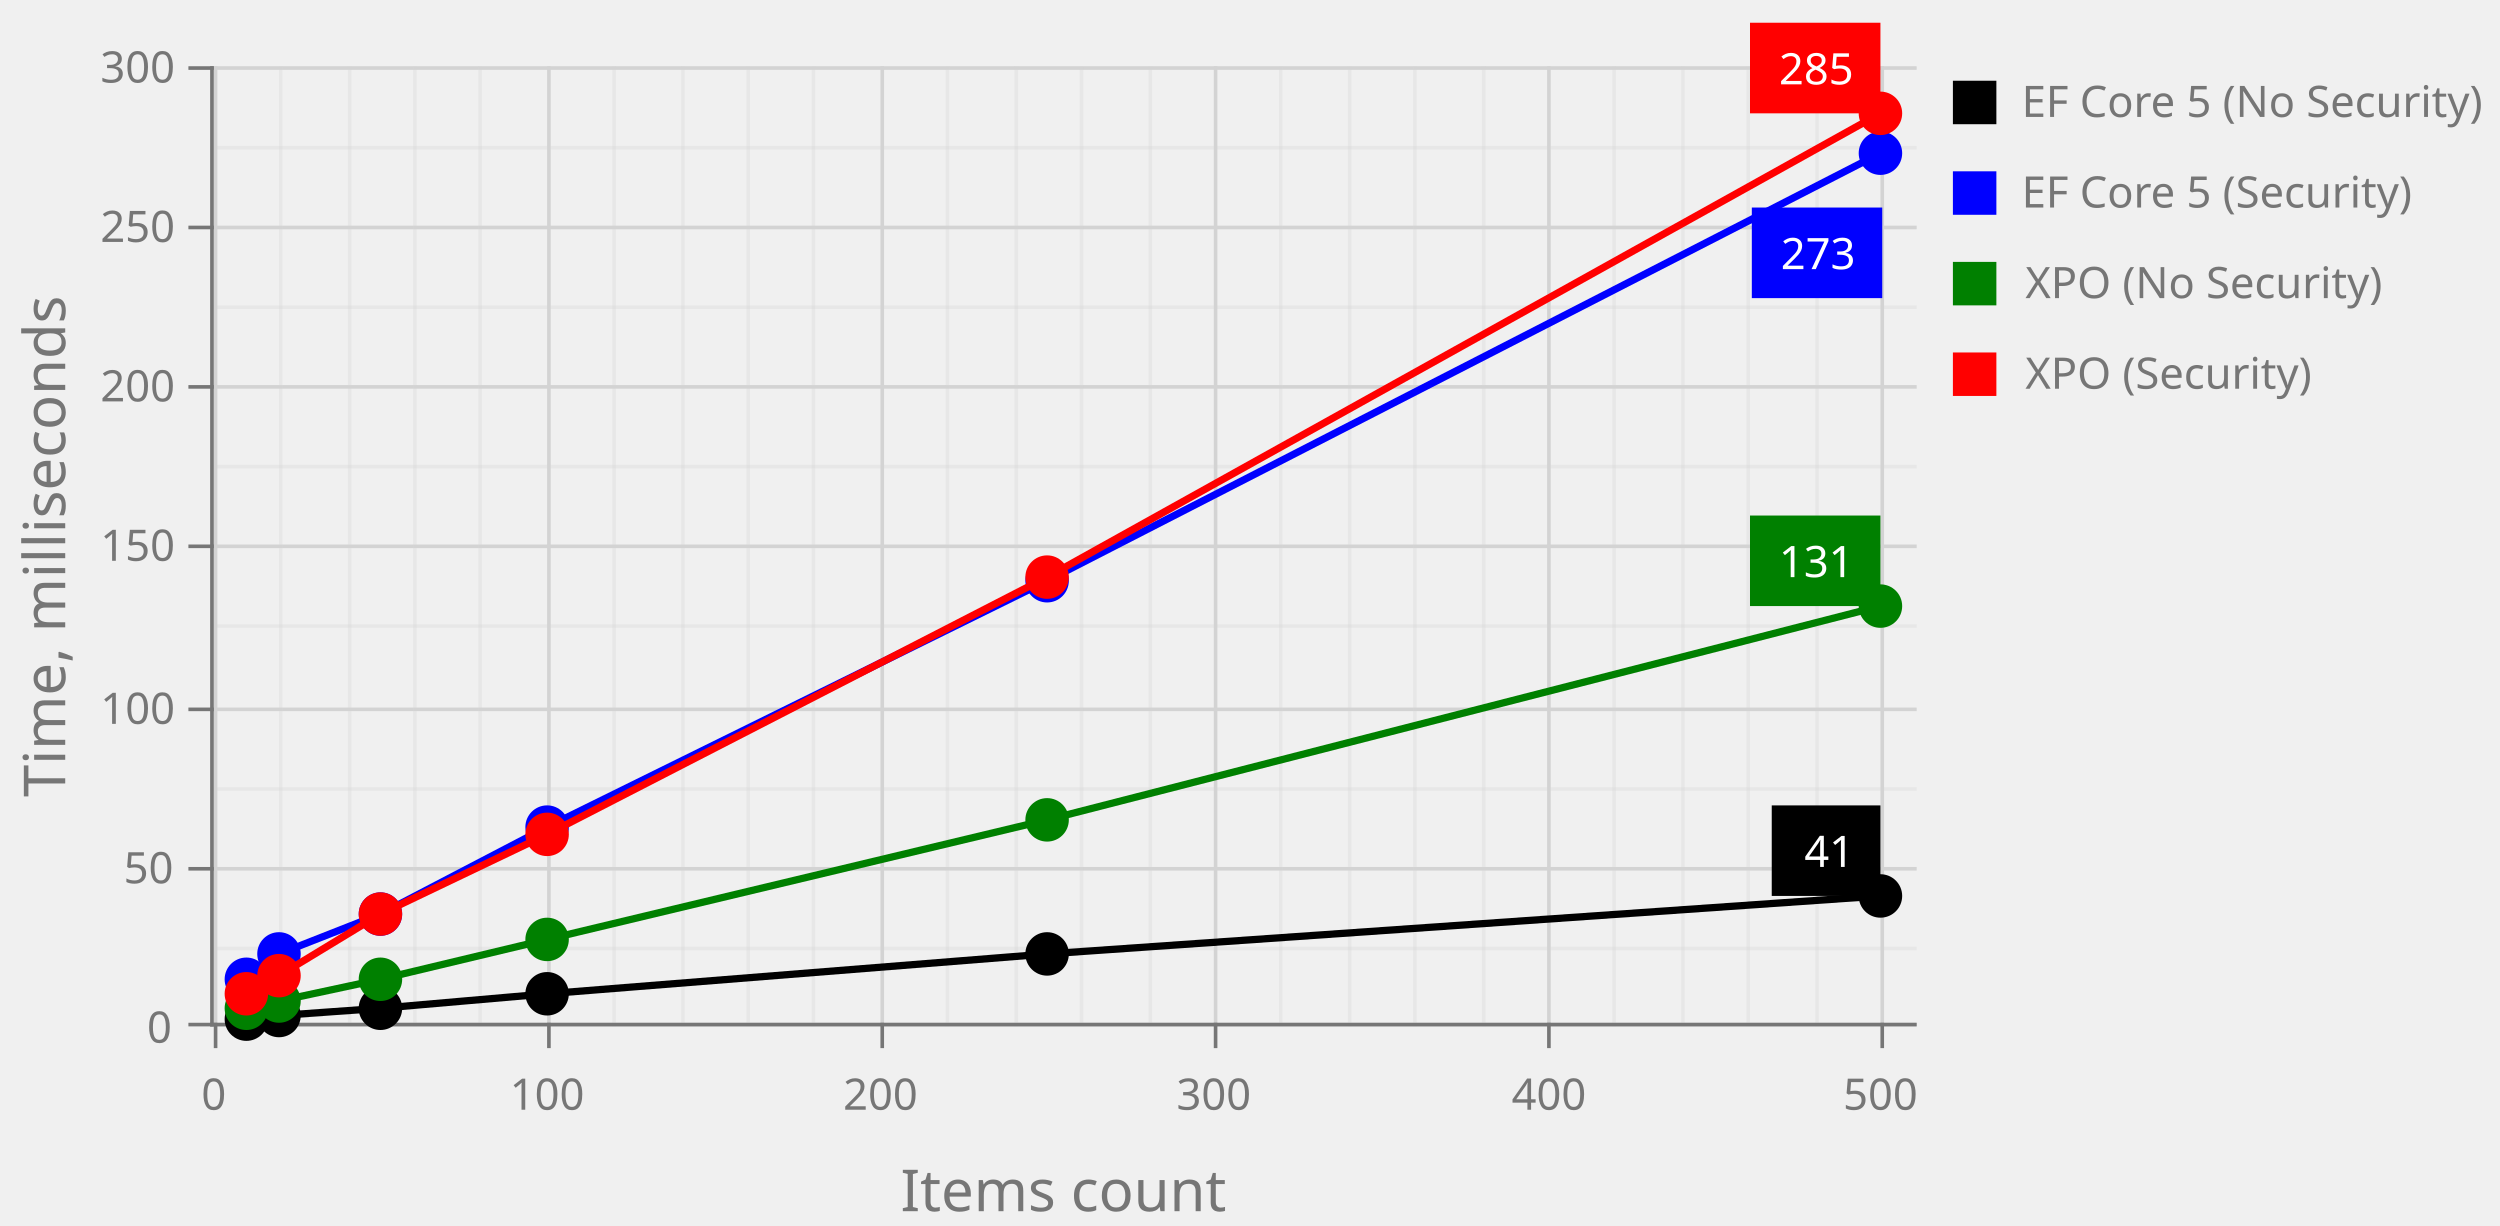
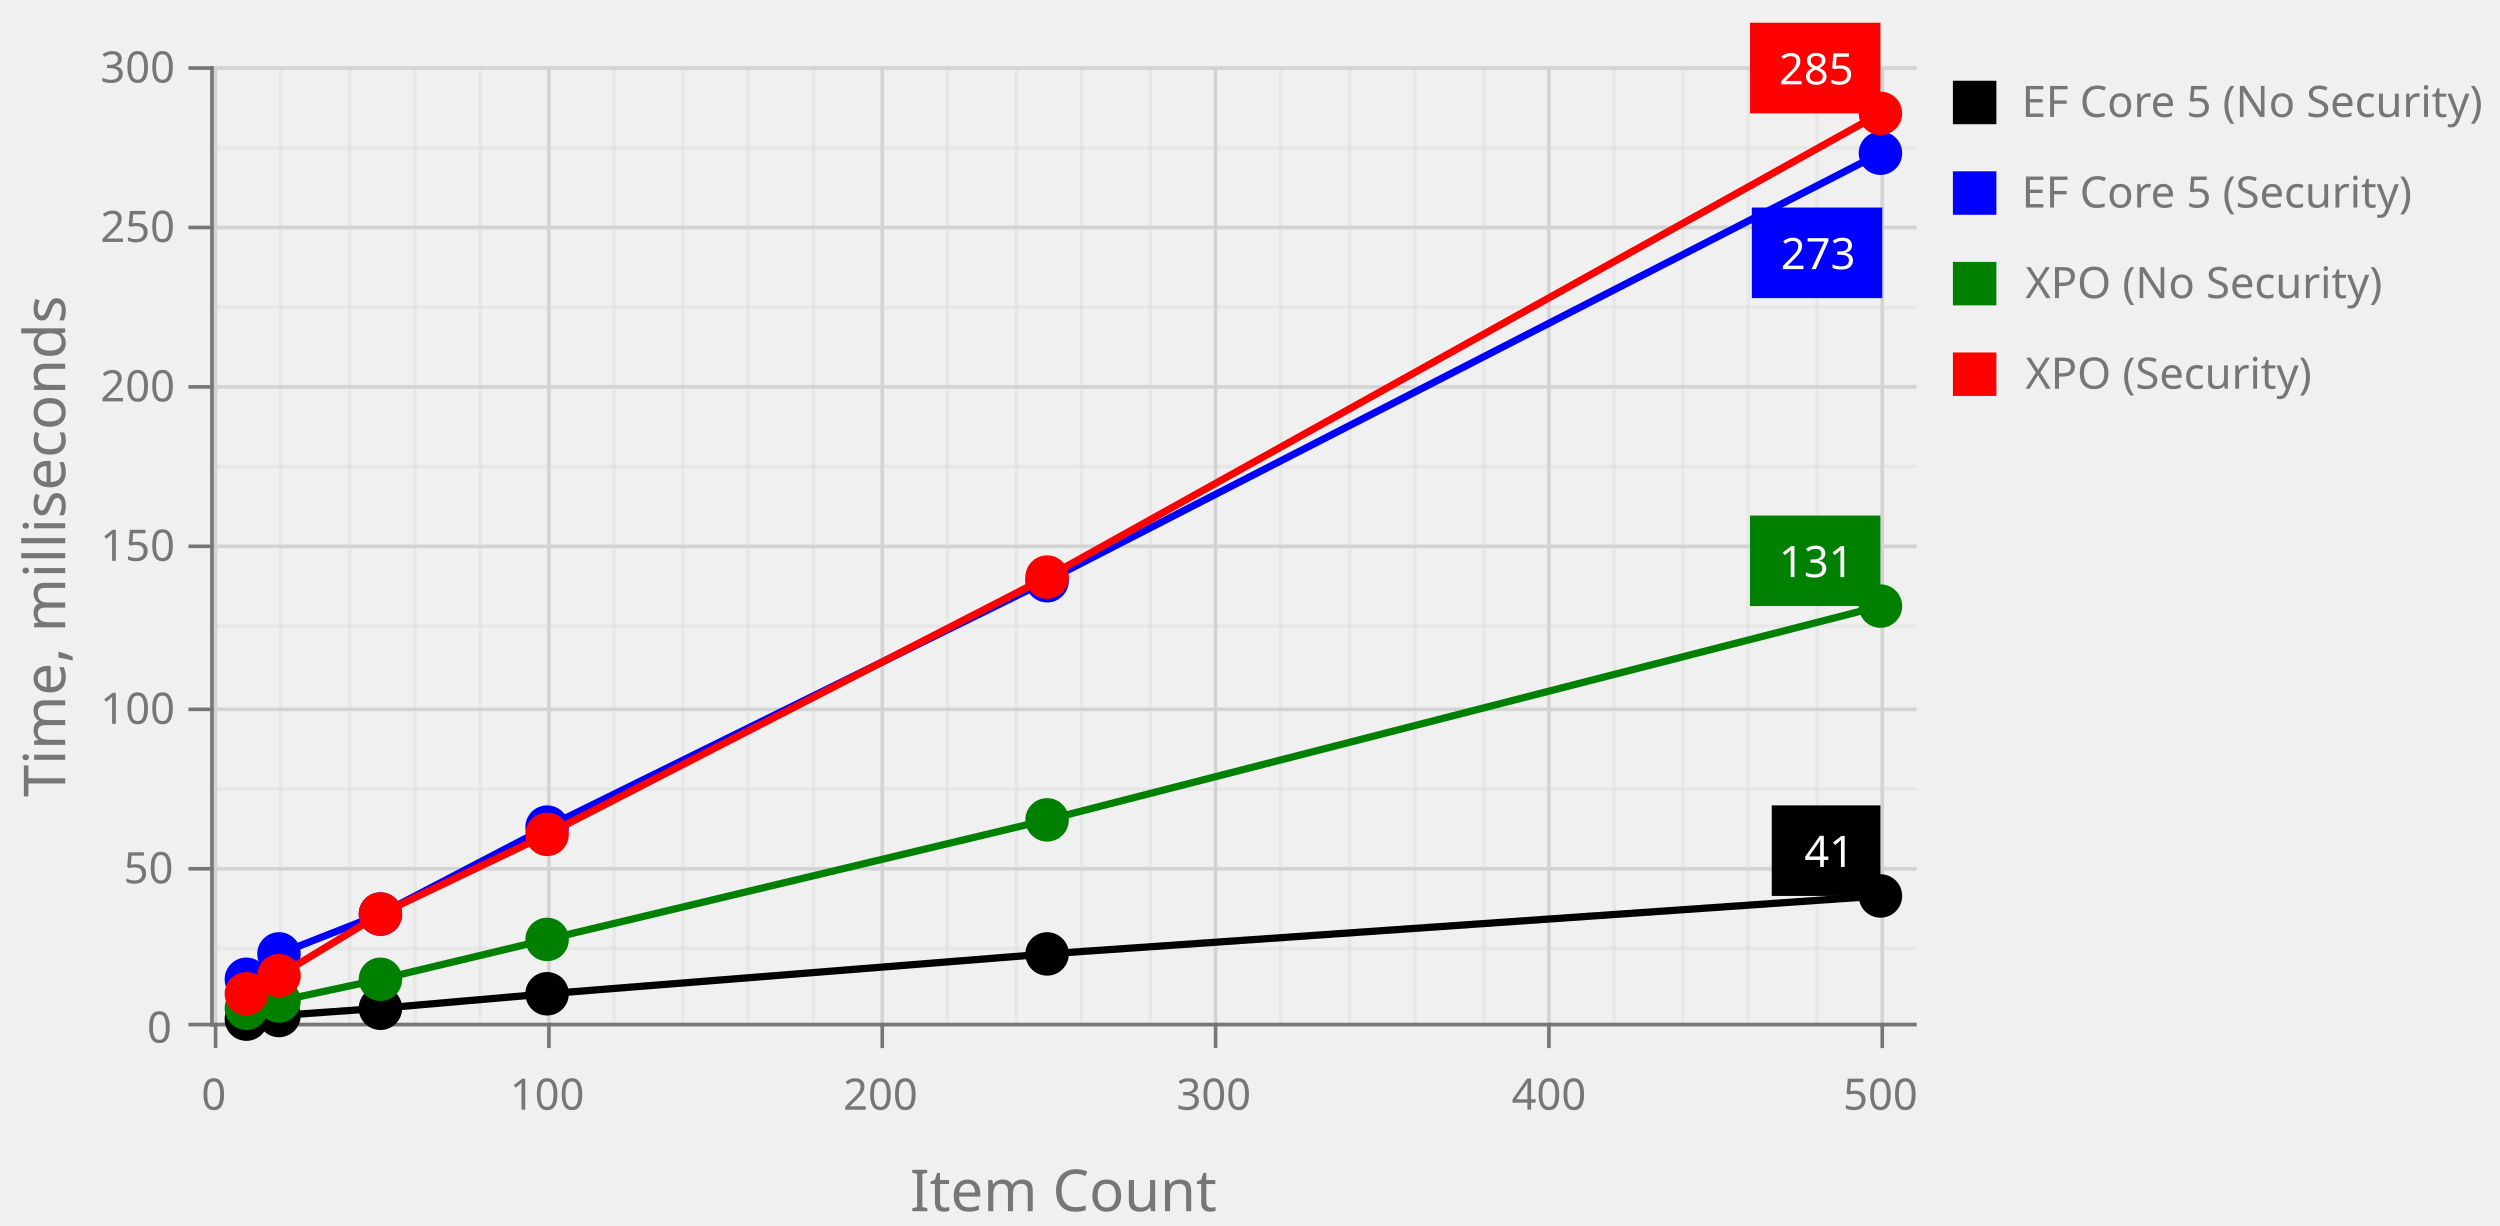
<svg xmlns="http://www.w3.org/2000/svg" version="1.1" fill="none" stroke="none" stroke-width="0" class="dxc dxc-chart" style="line-height:normal;display:block;overflow:hidden" width="690" height="338.282" direction="ltr" pointer-events="none" id="svg423">
  <defs id="defs25">
    <filter id="DevExpress_25" x="-0.5" y="-0.5" width="2" height="2" transform="translate(0,0)">
      <feGaussianBlur in="SourceGraphic" result="gaussianBlurResult" stdDeviation="3" id="feGaussianBlur2" />
      <feOffset in="gaussianBlurResult" result="offsetResult" dx="2" dy="6" id="feOffset4" />
      <feFlood result="floodResult" flood-color="#d3d3d3" flood-opacity="0.8" id="feFlood6" />
      <feComposite in="floodResult" in2="offsetResult" operator="in" result="compositeResult" id="feComposite8" />
      <feComposite in="SourceGraphic" in2="compositeResult" operator="over" id="feComposite10" />
    </filter>
    <clipPath id="DevExpress_26">
      <rect x="0" y="0" width="690" height="380" id="rect13" />
    </clipPath>
    <clipPath id="DevExpress_28">
      <rect x="-104" y="-10" width="635" height="58" id="rect16" />
    </clipPath>
    <clipPath id="DevExpress_29">
      <rect x="58" y="60" width="471" height="265" id="rect19" />
    </clipPath>
    <clipPath id="DevExpress_30">
      <rect x="58" y="60" width="471" height="265" id="rect22" />
    </clipPath>
  </defs>
  <rect x="0" y="0" width="690" height="338.282" fill="#808080" opacity="9.99899e-05" id="rect27" style="stroke-width:0" />
  <g class="dxc-background" id="g29" transform="translate(0,-41.71785)" />
  <g class="dxc-strips-group" id="g39" transform="translate(0,-41.71785)">
    <g class="dxc-val-strips" clip-path="url(#DevExpress_29)" id="g35" />
    <g class="dxc-arg-strips" clip-path="url(#DevExpress_29)" id="g37" />
  </g>
  <g class="dxc-grids-group" id="g123" transform="translate(0,-41.71785)">
    <g class="dxc-val-grid" id="g67">
      <path d="M 58,325 H 529" transform="translate(0,-0.5)" stroke="#d3d3d3" stroke-width="1" opacity="1" id="path41" />
      <path d="M 58,281 H 529" transform="translate(0,0.5)" stroke="#d3d3d3" stroke-width="1" opacity="1" id="path43" />
      <path d="M 58,237 H 529" transform="translate(0,0.5)" stroke="#d3d3d3" stroke-width="1" opacity="1" id="path45" />
      <path d="M 58,192 H 529" transform="translate(0,0.5)" stroke="#d3d3d3" stroke-width="1" opacity="1" id="path47" />
      <path d="M 58,148 H 529" transform="translate(0,0.5)" stroke="#d3d3d3" stroke-width="1" opacity="1" id="path49" />
      <path d="M 58,104 H 529" transform="translate(0,0.5)" stroke="#d3d3d3" stroke-width="1" opacity="1" id="path51" />
      <path d="M 58,60 H 529" transform="translate(0,0.5)" stroke="#d3d3d3" stroke-width="1" opacity="1" id="path53" />
      <path d="M 58,303 H 529" transform="translate(0,0.5)" stroke="#d3d3d3" stroke-width="1" stroke-opacity="0.3" opacity="1" id="path55" />
      <path d="M 58,259 H 529" transform="translate(0,0.5)" stroke="#d3d3d3" stroke-width="1" stroke-opacity="0.3" opacity="1" id="path57" />
      <path d="M 58,214 H 529" transform="translate(0,0.5)" stroke="#d3d3d3" stroke-width="1" stroke-opacity="0.3" opacity="1" id="path59" />
      <path d="M 58,170 H 529" transform="translate(0,0.5)" stroke="#d3d3d3" stroke-width="1" stroke-opacity="0.3" opacity="1" id="path61" />
      <path d="M 58,126 H 529" transform="translate(0,0.5)" stroke="#d3d3d3" stroke-width="1" stroke-opacity="0.3" opacity="1" id="path63" />
      <path d="M 58,82 H 529" transform="translate(0,0.5)" stroke="#d3d3d3" stroke-width="1" stroke-opacity="0.3" opacity="1" id="path65" />
    </g>
    <g class="dxc-arg-grid" id="g121">
      <path d="M 59,60 V 325" transform="translate(0.5)" stroke="#d3d3d3" stroke-width="1" opacity="1" id="path69" />
      <path d="M 151,60 V 325" transform="translate(0.5)" stroke="#d3d3d3" stroke-width="1" opacity="1" id="path71" />
      <path d="M 243,60 V 325" transform="translate(0.5)" stroke="#d3d3d3" stroke-width="1" opacity="1" id="path73" />
      <path d="M 335,60 V 325" transform="translate(0.5)" stroke="#d3d3d3" stroke-width="1" opacity="1" id="path75" />
      <path d="M 427,60 V 325" transform="translate(0.5)" stroke="#d3d3d3" stroke-width="1" opacity="1" id="path77" />
      <path d="M 519,60 V 325" transform="translate(0.5)" stroke="#d3d3d3" stroke-width="1" opacity="1" id="path79" />
      <path d="M 77,60 V 325" transform="translate(0.5)" stroke="#d3d3d3" stroke-width="1" stroke-opacity="0.3" opacity="1" id="path81" />
      <path d="M 96,60 V 325" transform="translate(0.5)" stroke="#d3d3d3" stroke-width="1" stroke-opacity="0.3" opacity="1" id="path83" />
      <path d="M 114,60 V 325" transform="translate(0.5)" stroke="#d3d3d3" stroke-width="1" stroke-opacity="0.3" opacity="1" id="path85" />
      <path d="M 132,60 V 325" transform="translate(0.5)" stroke="#d3d3d3" stroke-width="1" stroke-opacity="0.3" opacity="1" id="path87" />
      <path d="M 169,60 V 325" transform="translate(0.5)" stroke="#d3d3d3" stroke-width="1" stroke-opacity="0.3" opacity="1" id="path89" />
      <path d="M 188,60 V 325" transform="translate(0.5)" stroke="#d3d3d3" stroke-width="1" stroke-opacity="0.3" opacity="1" id="path91" />
      <path d="M 206,60 V 325" transform="translate(0.5)" stroke="#d3d3d3" stroke-width="1" stroke-opacity="0.3" opacity="1" id="path93" />
      <path d="M 224,60 V 325" transform="translate(0.5)" stroke="#d3d3d3" stroke-width="1" stroke-opacity="0.3" opacity="1" id="path95" />
      <path d="M 261,60 V 325" transform="translate(0.5)" stroke="#d3d3d3" stroke-width="1" stroke-opacity="0.3" opacity="1" id="path97" />
      <path d="M 280,60 V 325" transform="translate(0.5)" stroke="#d3d3d3" stroke-width="1" stroke-opacity="0.3" opacity="1" id="path99" />
      <path d="M 298,60 V 325" transform="translate(0.5)" stroke="#d3d3d3" stroke-width="1" stroke-opacity="0.3" opacity="1" id="path101" />
      <path d="M 317,60 V 325" transform="translate(0.5)" stroke="#d3d3d3" stroke-width="1" stroke-opacity="0.3" opacity="1" id="path103" />
      <path d="M 353,60 V 325" transform="translate(0.5)" stroke="#d3d3d3" stroke-width="1" stroke-opacity="0.3" opacity="1" id="path105" />
      <path d="M 372,60 V 325" transform="translate(0.5)" stroke="#d3d3d3" stroke-width="1" stroke-opacity="0.3" opacity="1" id="path107" />
      <path d="M 390,60 V 325" transform="translate(0.5)" stroke="#d3d3d3" stroke-width="1" stroke-opacity="0.3" opacity="1" id="path109" />
      <path d="M 409,60 V 325" transform="translate(0.5)" stroke="#d3d3d3" stroke-width="1" stroke-opacity="0.3" opacity="1" id="path111" />
      <path d="M 445,60 V 325" transform="translate(0.5)" stroke="#d3d3d3" stroke-width="1" stroke-opacity="0.3" opacity="1" id="path113" />
      <path d="M 464,60 V 325" transform="translate(0.5)" stroke="#d3d3d3" stroke-width="1" stroke-opacity="0.3" opacity="1" id="path115" />
      <path d="M 482,60 V 325" transform="translate(0.5)" stroke="#d3d3d3" stroke-width="1" stroke-opacity="0.3" opacity="1" id="path117" />
      <path d="M 501,60 V 325" transform="translate(0.5)" stroke="#d3d3d3" stroke-width="1" stroke-opacity="0.3" opacity="1" id="path119" />
    </g>
  </g>
  <g class="dxc-border" id="g125" transform="translate(0,-41.71785)" />
  <g class="dxc-axes-group" id="g203" transform="translate(0,-41.71785)">
    <g class="dxc-val-axis" clip-path="url(#DevExpress_26)" id="g165">
      <g class="dxc-val-elements" id="g141">
        <text style="font-weight:400;font-size:12px;font-family:'Segoe UI', 'Helvetica Neue', 'Trebuchet MS', Verdana, sans-serif;white-space:pre;fill:#767676" x="58" y="325" transform="translate(-14,4.5)" text-anchor="middle" id="text127">0</text>
        <text style="font-weight:400;font-size:12px;font-family:'Segoe UI', 'Helvetica Neue', 'Trebuchet MS', Verdana, sans-serif;white-space:pre;fill:#767676" x="58" y="281" transform="translate(-17,4.5)" text-anchor="middle" id="text129">50</text>
        <text style="font-weight:400;font-size:12px;font-family:'Segoe UI', 'Helvetica Neue', 'Trebuchet MS', Verdana, sans-serif;white-space:pre;fill:#767676" x="58" y="237" transform="translate(-20,4.5)" text-anchor="middle" id="text131">100</text>
        <text style="font-weight:400;font-size:12px;font-family:'Segoe UI', 'Helvetica Neue', 'Trebuchet MS', Verdana, sans-serif;white-space:pre;fill:#767676" x="58" y="192" transform="translate(-20,4.5)" text-anchor="middle" id="text133">150</text>
        <text style="font-weight:400;font-size:12px;font-family:'Segoe UI', 'Helvetica Neue', 'Trebuchet MS', Verdana, sans-serif;white-space:pre;fill:#767676" x="58" y="148" transform="translate(-20,4.5)" text-anchor="middle" id="text135">200</text>
        <text style="font-weight:400;font-size:12px;font-family:'Segoe UI', 'Helvetica Neue', 'Trebuchet MS', Verdana, sans-serif;white-space:pre;fill:#767676" x="58" y="104" transform="translate(-20,4.5)" text-anchor="middle" id="text137">250</text>
        <text style="font-weight:400;font-size:12px;font-family:'Segoe UI', 'Helvetica Neue', 'Trebuchet MS', Verdana, sans-serif;white-space:pre;fill:#767676" x="58" y="60" transform="translate(-20,4.5)" text-anchor="middle" id="text139">300</text>
      </g>
      <g class="dxc-val-line" id="g159">
        <path d="M 58,325 V 60" transform="translate(0.5)" stroke-width="1" stroke="#767676" id="path143" />
        <path d="m 52,325 h 7" transform="translate(0,-0.5)" stroke="#767676" stroke-width="1" opacity="1" id="path145" />
        <path d="m 52,281 h 7" transform="translate(0,0.5)" stroke="#767676" stroke-width="1" opacity="1" id="path147" />
        <path d="m 52,237 h 7" transform="translate(0,0.5)" stroke="#767676" stroke-width="1" opacity="1" id="path149" />
        <path d="m 52,192 h 7" transform="translate(0,0.5)" stroke="#767676" stroke-width="1" opacity="1" id="path151" />
        <path d="m 52,148 h 7" transform="translate(0,0.5)" stroke="#767676" stroke-width="1" opacity="1" id="path153" />
        <path d="m 52,104 h 7" transform="translate(0,0.5)" stroke="#767676" stroke-width="1" opacity="1" id="path155" />
        <path d="m 52,60 h 7" transform="translate(0,0.5)" stroke="#767676" stroke-width="1" opacity="1" id="path157" />
      </g>
      <g class="dxc-val-title" id="g163">
        <text style="font-weight:400;font-size:16px;font-family:'Segoe UI', 'Helvetica Neue', 'Trebuchet MS', Verdana, sans-serif;white-space:pre;fill:#767676" x="58" y="192.5" transform="rotate(-90,38,212.5)" text-anchor="middle" id="text161">Time, milliseconds</text>
      </g>
    </g>
    <g class="dxc-arg-axis" clip-path="url(#DevExpress_26)" id="g201">
      <g class="dxc-arg-elements" id="g179">
        <text style="font-weight:400;font-size:12px;font-family:'Segoe UI', 'Helvetica Neue', 'Trebuchet MS', Verdana, sans-serif;white-space:pre;fill:#767676" x="59" y="325" transform="translate(0,23)" text-anchor="middle" id="text167">0</text>
        <text style="font-weight:400;font-size:12px;font-family:'Segoe UI', 'Helvetica Neue', 'Trebuchet MS', Verdana, sans-serif;white-space:pre;fill:#767676" x="151" y="325" transform="translate(0,23)" text-anchor="middle" id="text169">100</text>
        <text style="font-weight:400;font-size:12px;font-family:'Segoe UI', 'Helvetica Neue', 'Trebuchet MS', Verdana, sans-serif;white-space:pre;fill:#767676" x="243" y="325" transform="translate(0,23)" text-anchor="middle" id="text171">200</text>
        <text style="font-weight:400;font-size:12px;font-family:'Segoe UI', 'Helvetica Neue', 'Trebuchet MS', Verdana, sans-serif;white-space:pre;fill:#767676" x="335" y="325" transform="translate(0,23)" text-anchor="middle" id="text173">300</text>
        <text style="font-weight:400;font-size:12px;font-family:'Segoe UI', 'Helvetica Neue', 'Trebuchet MS', Verdana, sans-serif;white-space:pre;fill:#767676" x="427" y="325" transform="translate(0.5,23)" text-anchor="middle" id="text175">400</text>
        <text style="font-weight:400;font-size:12px;font-family:'Segoe UI', 'Helvetica Neue', 'Trebuchet MS', Verdana, sans-serif;white-space:pre;fill:#767676" x="519" y="325" transform="translate(0,23)" text-anchor="middle" id="text177">500</text>
      </g>
      <g class="dxc-arg-line" id="g195">
        <path d="M 58,325 H 529" transform="translate(0,-0.5)" stroke-width="1" stroke="#767676" id="path181" />
        <path d="m 59,324 v 7" transform="translate(0.5)" stroke="#767676" stroke-width="1" opacity="1" id="path183" />
        <path d="m 151,324 v 7" transform="translate(0.5)" stroke="#767676" stroke-width="1" opacity="1" id="path185" />
        <path d="m 243,324 v 7" transform="translate(0.5)" stroke="#767676" stroke-width="1" opacity="1" id="path187" />
        <path d="m 335,324 v 7" transform="translate(0.5)" stroke="#767676" stroke-width="1" opacity="1" id="path189" />
        <path d="m 427,324 v 7" transform="translate(0.5)" stroke="#767676" stroke-width="1" opacity="1" id="path191" />
        <path d="m 519,324 v 7" transform="translate(0.5)" stroke="#767676" stroke-width="1" opacity="1" id="path193" />
      </g>
      <g class="dxc-arg-title" id="g199">
-         <text style="font-weight:400;font-size:16px;font-family:'Segoe UI', 'Helvetica Neue', 'Trebuchet MS', Verdana, sans-serif;white-space:pre;fill:#767676" x="293.5" y="325" transform="translate(0,51)" text-anchor="middle" id="text197">Items count</text>
+         <text style="font-weight:400;font-size:16px;font-family:'Segoe UI', 'Helvetica Neue', 'Trebuchet MS', Verdana, sans-serif;white-space:pre;fill:#767676" x="293.5" y="325" transform="translate(0,51)" text-anchor="middle" id="text197">Item Count</text>
      </g>
    </g>
  </g>
  <g class="dxc-strips-labels-group" id="g209" transform="translate(0,-41.71785)">
    <g class="dxc-val-axis-labels" id="g205" />
    <g class="dxc-arg-axis-labels" id="g207" />
  </g>
  <g class="dxc-constant-lines-group" id="g223" transform="translate(0,-41.71785)">
    <g class="dxc-val-constant-lines" id="g211" />
    <g class="dxc-val-constant-lines" id="g213" />
    <g class="dxc-val-constant-lines" id="g215" />
    <g class="dxc-arg-constant-lines" id="g217" />
    <g class="dxc-arg-constant-lines" id="g219" />
    <g class="dxc-arg-constant-lines" id="g221" />
  </g>
  <g class="dxc-series-group" id="g321" transform="translate(0,-41.71785)">
    <g class="dxc-series" id="g247">
      <g class="dxc-elements" stroke="#000000" stroke-width="2" clip-path="url(#DevExpress_30)" id="g227">
        <path d="m 68,323 9,-1 28,-2 46,-4 138,-11 230,-16" stroke-width="2" id="path225" />
      </g>
      <g fill="#000000" stroke="#000000" stroke-width="0" r="6" visibility="visible" class="dxc-markers" opacity="1" id="g241">
        <circle cx="0" cy="0" r="6" stroke-width="0" transform="translate(68,323)" id="circle229" />
        <circle cx="0" cy="0" r="6" stroke-width="0" transform="translate(77,322)" id="circle231" />
        <circle cx="0" cy="0" r="6" stroke-width="0" transform="translate(105,320)" id="circle233" />
        <circle cx="0" cy="0" r="6" stroke-width="0" transform="translate(151,316)" id="circle235" />
        <circle cx="0" cy="0" r="6" stroke-width="0" transform="translate(289,305)" id="circle237" />
        <circle cx="0" cy="0" r="6" stroke-width="0" transform="translate(519,289)" visibility="visible" fill="#000000" stroke="#000000" id="circle239" />
      </g>
      <g fill="#808080" opacity="0.001" stroke="#808080" class="dxc-trackers" clip-path="url(#DevExpress_30)" id="g245">
        <path d="m 68,323 9,-1 28,-2 46,-4 138,-11 230,-16" stroke-width="12" fill="none" id="path243" />
      </g>
    </g>
    <g class="dxc-series" id="g271">
      <g class="dxc-elements" stroke="#0000ff" stroke-width="2" clip-path="url(#DevExpress_30)" id="g251">
        <path d="m 68,312 9,-7 28,-11 46,-24 138,-68 230,-118" stroke-width="2" id="path249" />
      </g>
      <g fill="#0000ff" stroke="#0000ff" stroke-width="0" r="6" visibility="visible" class="dxc-markers" opacity="1" id="g265">
        <circle cx="0" cy="0" r="6" stroke-width="0" transform="translate(68,312)" id="circle253" />
        <circle cx="0" cy="0" r="6" stroke-width="0" transform="translate(77,305)" id="circle255" />
        <circle cx="0" cy="0" r="6" stroke-width="0" transform="translate(105,294)" id="circle257" />
        <circle cx="0" cy="0" r="6" stroke-width="0" transform="translate(151,270)" id="circle259" />
        <circle cx="0" cy="0" r="6" stroke-width="0" transform="translate(289,202)" id="circle261" />
        <circle cx="0" cy="0" r="6" stroke-width="0" transform="translate(519,84)" visibility="visible" fill="#0000ff" stroke="#0000ff" id="circle263" />
      </g>
      <g fill="#808080" opacity="0.001" stroke="#808080" class="dxc-trackers" clip-path="url(#DevExpress_30)" id="g269">
        <path d="m 68,312 9,-7 28,-11 46,-24 138,-68 230,-118" stroke-width="12" fill="none" id="path267" />
      </g>
    </g>
    <g class="dxc-series" id="g295">
      <g class="dxc-elements" stroke="#008000" stroke-width="2" clip-path="url(#DevExpress_30)" id="g275">
        <path d="m 68,320 9,-2 28,-6 46,-11 138,-33 230,-59" stroke-width="2" id="path273" />
      </g>
      <g fill="#008000" stroke="#008000" stroke-width="0" r="6" visibility="visible" class="dxc-markers" opacity="1" id="g289">
        <circle cx="0" cy="0" r="6" stroke-width="0" transform="translate(68,320)" id="circle277" />
        <circle cx="0" cy="0" r="6" stroke-width="0" transform="translate(77,318)" id="circle279" />
        <circle cx="0" cy="0" r="6" stroke-width="0" transform="translate(105,312)" id="circle281" />
        <circle cx="0" cy="0" r="6" stroke-width="0" transform="translate(151,301)" id="circle283" />
        <circle cx="0" cy="0" r="6" stroke-width="0" transform="translate(289,268)" id="circle285" />
        <circle cx="0" cy="0" r="6" stroke-width="0" transform="translate(519,209)" visibility="visible" fill="#008000" stroke="#008000" id="circle287" />
      </g>
      <g fill="#808080" opacity="0.001" stroke="#808080" class="dxc-trackers" clip-path="url(#DevExpress_30)" id="g293">
        <path d="m 68,320 9,-2 28,-6 46,-11 138,-33 230,-59" stroke-width="12" fill="none" id="path291" />
      </g>
    </g>
    <g class="dxc-series" id="g319">
      <g class="dxc-elements" stroke="#ff0000" stroke-width="2" clip-path="url(#DevExpress_30)" id="g299">
        <path d="m 68,316 9,-5 28,-17 46,-22 138,-71 230,-128" stroke-width="2" id="path297" />
      </g>
      <g fill="#ff0000" stroke="#ff0000" stroke-width="0" r="6" visibility="visible" class="dxc-markers" opacity="1" id="g313">
        <circle cx="0" cy="0" r="6" stroke-width="0" transform="translate(68,316)" id="circle301" />
        <circle cx="0" cy="0" r="6" stroke-width="0" transform="translate(77,311)" id="circle303" />
        <circle cx="0" cy="0" r="6" stroke-width="0" transform="translate(105,294)" id="circle305" />
        <circle cx="0" cy="0" r="6" stroke-width="0" transform="translate(151,272)" id="circle307" />
        <circle cx="0" cy="0" r="6" stroke-width="0" transform="translate(289,201)" id="circle309" />
        <circle cx="0" cy="0" r="6" fill="#ff0000" stroke="#ff0000" stroke-width="0" transform="translate(519,73)" visibility="visible" id="circle311" />
      </g>
      <g fill="#808080" opacity="0.001" stroke="#808080" class="dxc-trackers" clip-path="url(#DevExpress_30)" id="g317">
        <path d="m 68,316 9,-5 28,-17 46,-22 138,-71 230,-128" stroke-width="12" fill="none" id="path315" />
      </g>
    </g>
  </g>
  <g class="dxc-constant-lines-group" id="g335" transform="translate(0,-41.71785)">
    <g class="dxc-val-constant-lines" id="g323" />
    <g class="dxc-val-constant-lines" id="g325" />
    <g class="dxc-val-constant-lines" id="g327" />
    <g class="dxc-arg-constant-lines" id="g329" />
    <g class="dxc-arg-constant-lines" id="g331" />
    <g class="dxc-arg-constant-lines" id="g333" />
  </g>
  <g class="dxc-scale-breaks" id="g337" transform="translate(0,-41.71785)" />
  <g class="dxc-labels" pointer-events="none" clip-path="url(#DevExpress_30)" id="g347" transform="translate(-10,-25.71785)">
    <g visibility="visible" id="g345">
      <g transform="translate(508,265)" id="g343">
        <rect x="-9" y="-17" width="30" height="25" fill="#000000" stroke-width="0" stroke="none" isEmpty="false" id="rect339" />
        <text style="font-weight:400;font-size:12px;font-family:'Segoe UI', 'Helvetica Neue', 'Trebuchet MS', Verdana, sans-serif;white-space:pre;fill:#ffffff" x="0" y="0" id="text341">41</text>
      </g>
    </g>
  </g>
  <g class="dxc-labels" pointer-events="none" clip-path="url(#DevExpress_30)" id="g357" transform="translate(-9.5,-42.71785)">
    <g visibility="visible" id="g355">
      <g transform="translate(501,117)" id="g353">
        <rect x="-8" y="-17" width="36" height="25" fill="#0000ff" stroke-width="0" stroke="none" isEmpty="false" id="rect349" />
        <text style="font-weight:400;font-size:12px;font-family:'Segoe UI', 'Helvetica Neue', 'Trebuchet MS', Verdana, sans-serif;white-space:pre;fill:#ffffff" x="0" y="0" id="text351">273</text>
      </g>
    </g>
  </g>
  <g class="dxc-labels" pointer-events="none" clip-path="url(#DevExpress_30)" id="g367" transform="translate(-10,-25.71785)">
    <g visibility="visible" id="g365">
      <g transform="translate(501,185)" id="g363">
        <rect x="-8" y="-17" width="36" height="25" fill="#008000" stroke-width="0" stroke="none" isEmpty="false" id="rect359" />
        <text style="font-weight:400;font-size:12px;font-family:'Segoe UI', 'Helvetica Neue', 'Trebuchet MS', Verdana, sans-serif;white-space:pre;fill:#ffffff" x="0" y="0" id="text361">131</text>
      </g>
    </g>
  </g>
  <g class="dxc-labels" pointer-events="none" clip-path="url(#DevExpress_30)" transform="translate(-10,-82.71785)" id="g377">
    <g visibility="visible" id="g375">
      <g transform="translate(501,106)" id="g373">
        <rect x="-8" y="-17" width="36" height="25" fill="#ff0000" stroke-width="0" stroke="none" isEmpty="false" id="rect369" />
        <text style="font-weight:400;font-size:12px;font-family:'Segoe UI', 'Helvetica Neue', 'Trebuchet MS', Verdana, sans-serif;white-space:pre;fill:#ffffff" x="0" y="0" id="text371">285</text>
      </g>
    </g>
  </g>
  <g class="dxc-crosshair-cursor" id="g381" transform="translate(0,-41.71785)" />
  <g class="dxc-legend" clip-path="url(#DevExpress_26)" id="g419" transform="translate(0,-41.71785)">
    <g transform="translate(539,61)" id="g417">
      <g class="dxc-item" style="font-weight:400;font-size:12px;font-family:'Segoe UI', 'Helvetica Neue', 'Trebuchet MS', Verdana, sans-serif;fill:#767676" id="g415">
        <g id="g389">
          <g class="dxl-marker" transform="translate(0,3)" visibility="visible" id="g385">
            <rect x="0" y="0" width="12" height="12" fill="#000000" opacity="1" id="rect383" />
          </g>
          <text style="white-space:pre" x="0" y="0" transform="translate(19,13)" text-anchor="start" id="text387">EF Core 5 (No Security)</text>
        </g>
        <g id="g397">
          <g class="dxl-marker" transform="translate(0,28)" visibility="visible" id="g393">
            <rect x="0" y="0" width="12" height="12" fill="#0000ff" opacity="1" id="rect391" />
          </g>
          <text style="white-space:pre" x="0" y="0" transform="translate(19,38)" text-anchor="start" id="text395">EF Core 5 (Security)</text>
        </g>
        <g id="g405">
          <g class="dxl-marker" transform="translate(0,53)" visibility="visible" id="g401">
            <rect x="0" y="0" width="12" height="12" fill="#008000" opacity="1" id="rect399" />
          </g>
          <text style="white-space:pre" x="0" y="0" transform="translate(20,63)" text-anchor="start" id="text403">XPO (No Security)</text>
        </g>
        <g id="g413">
          <g class="dxl-marker" transform="translate(0,78)" visibility="visible" id="g409">
            <rect x="0" y="0" width="12" height="12" fill="#ff0000" opacity="1" id="rect407" />
          </g>
          <text style="white-space:pre" x="0" y="0" transform="translate(20,88)" text-anchor="start" id="text411">XPO (Security)</text>
        </g>
      </g>
    </g>
  </g>
  <g class="dxc-annotations" id="g421" transform="translate(0,-41.71785)" />
</svg>
